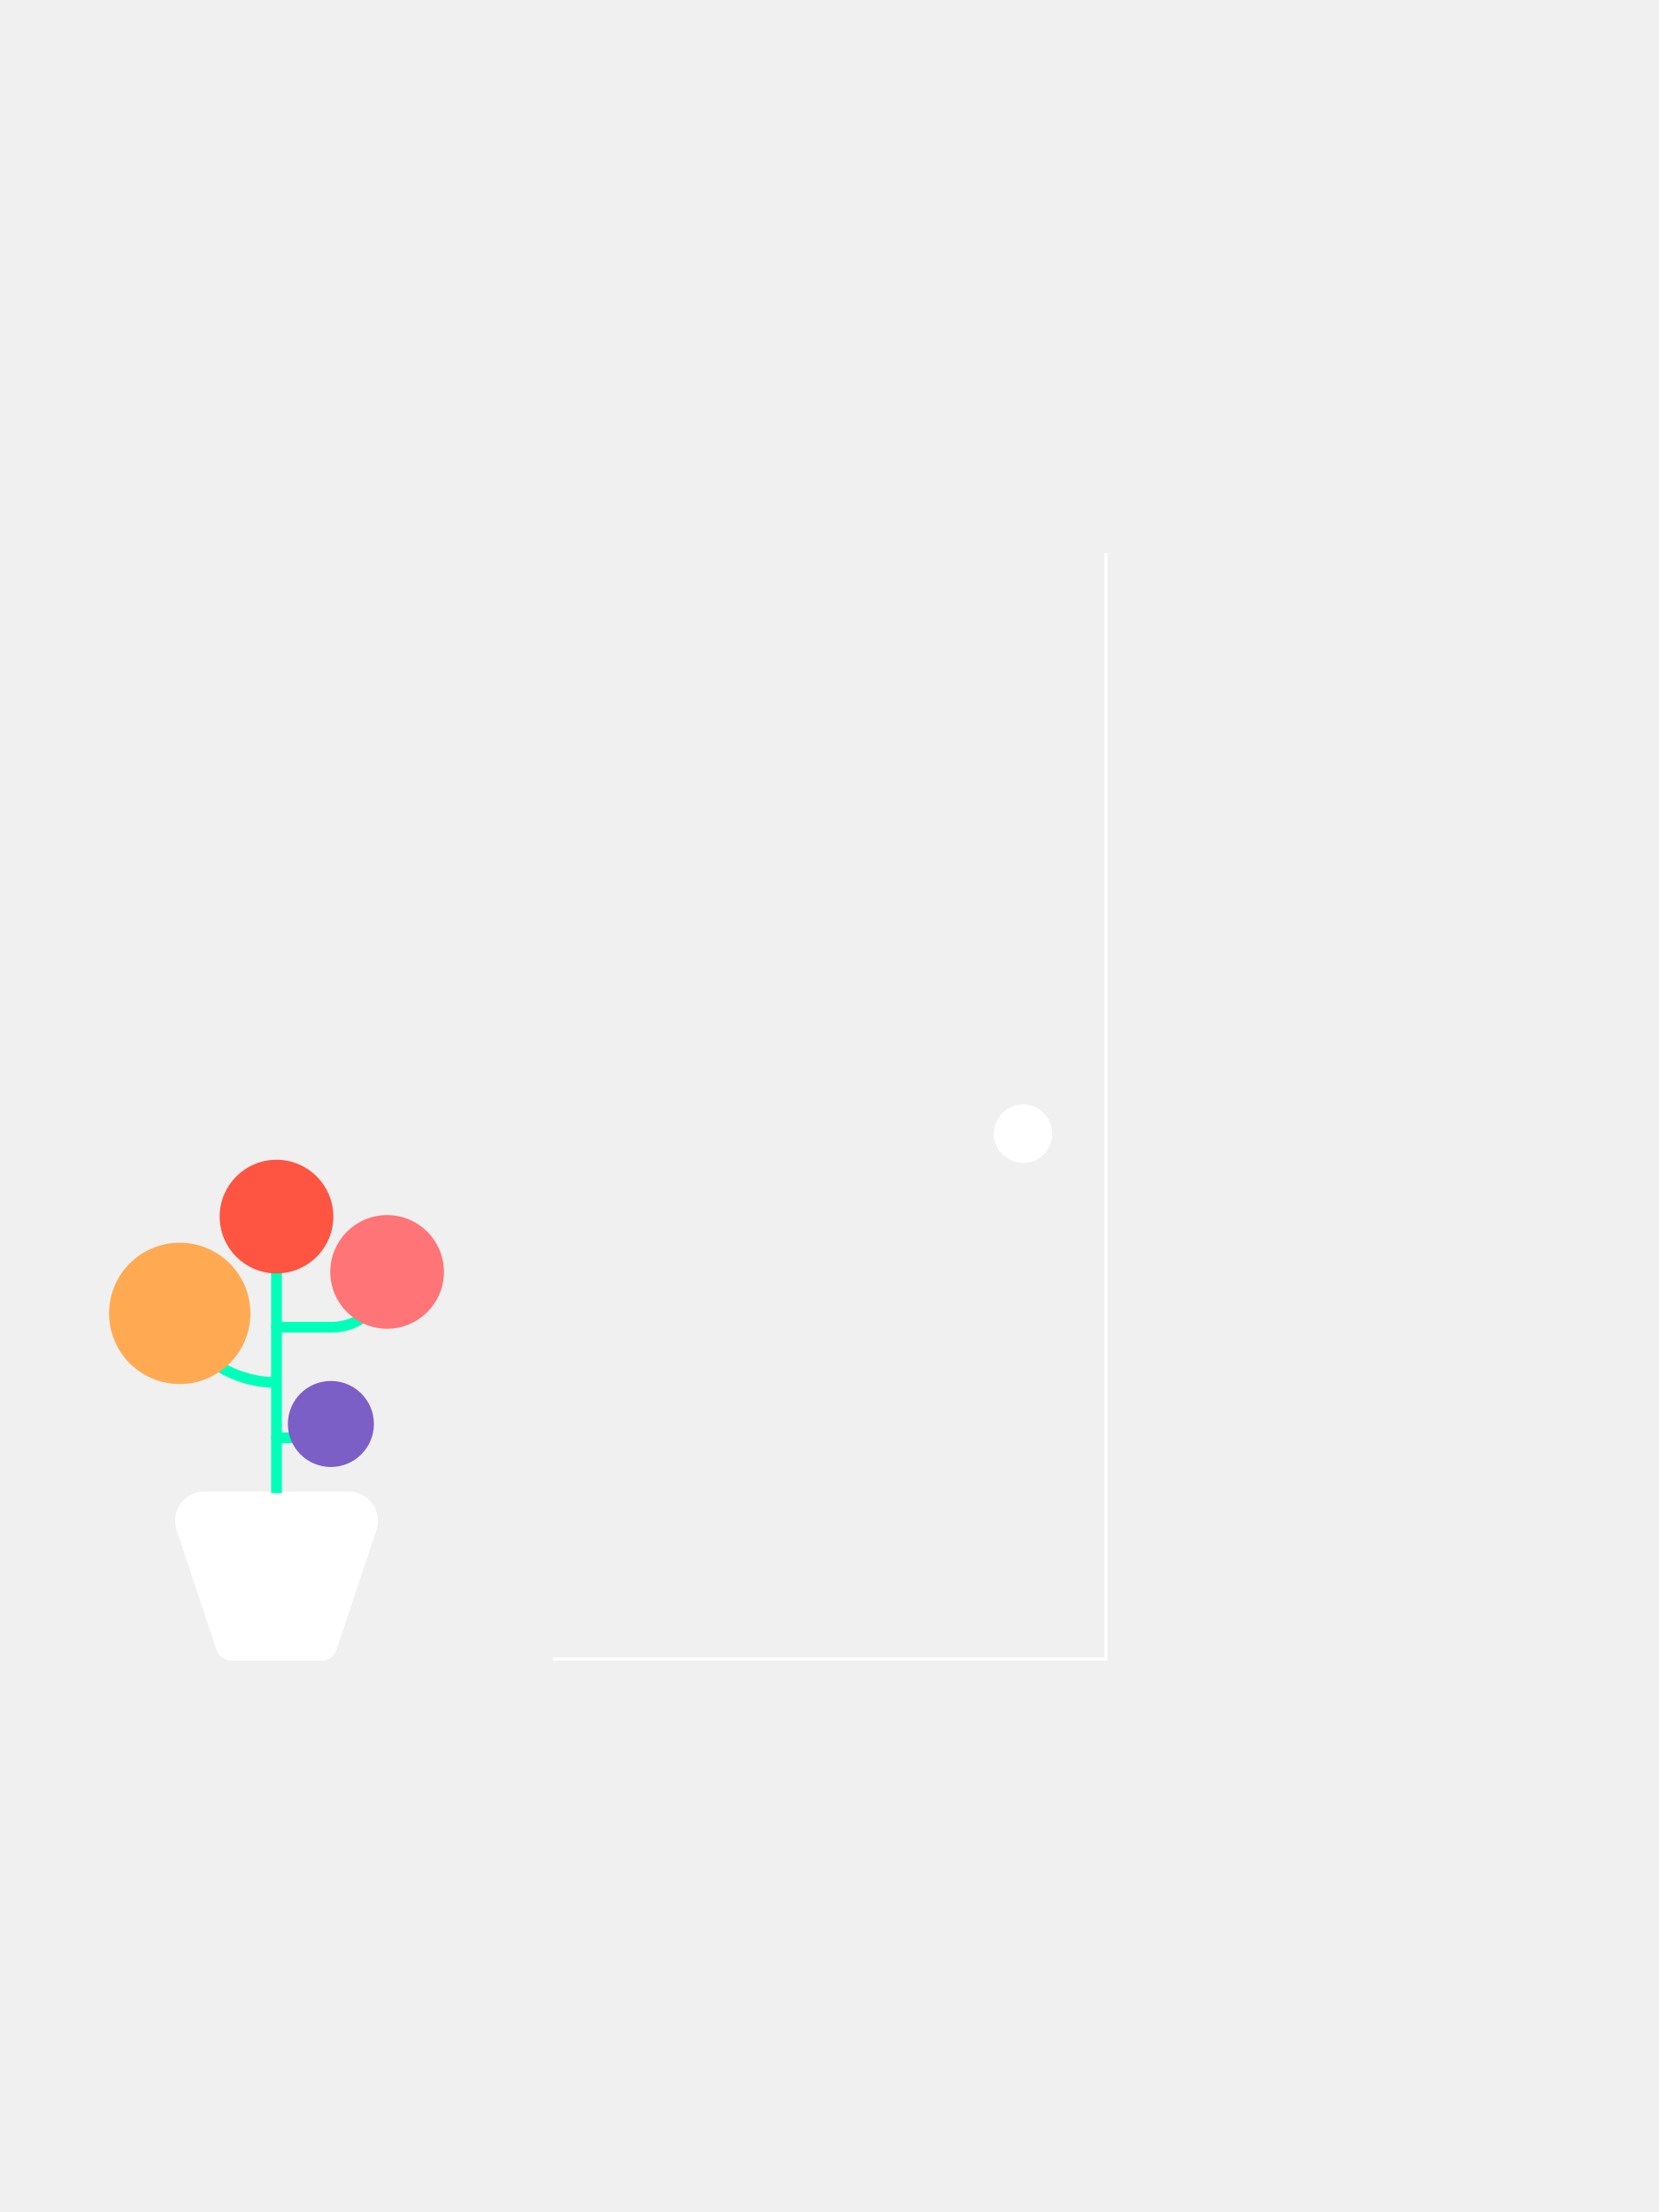
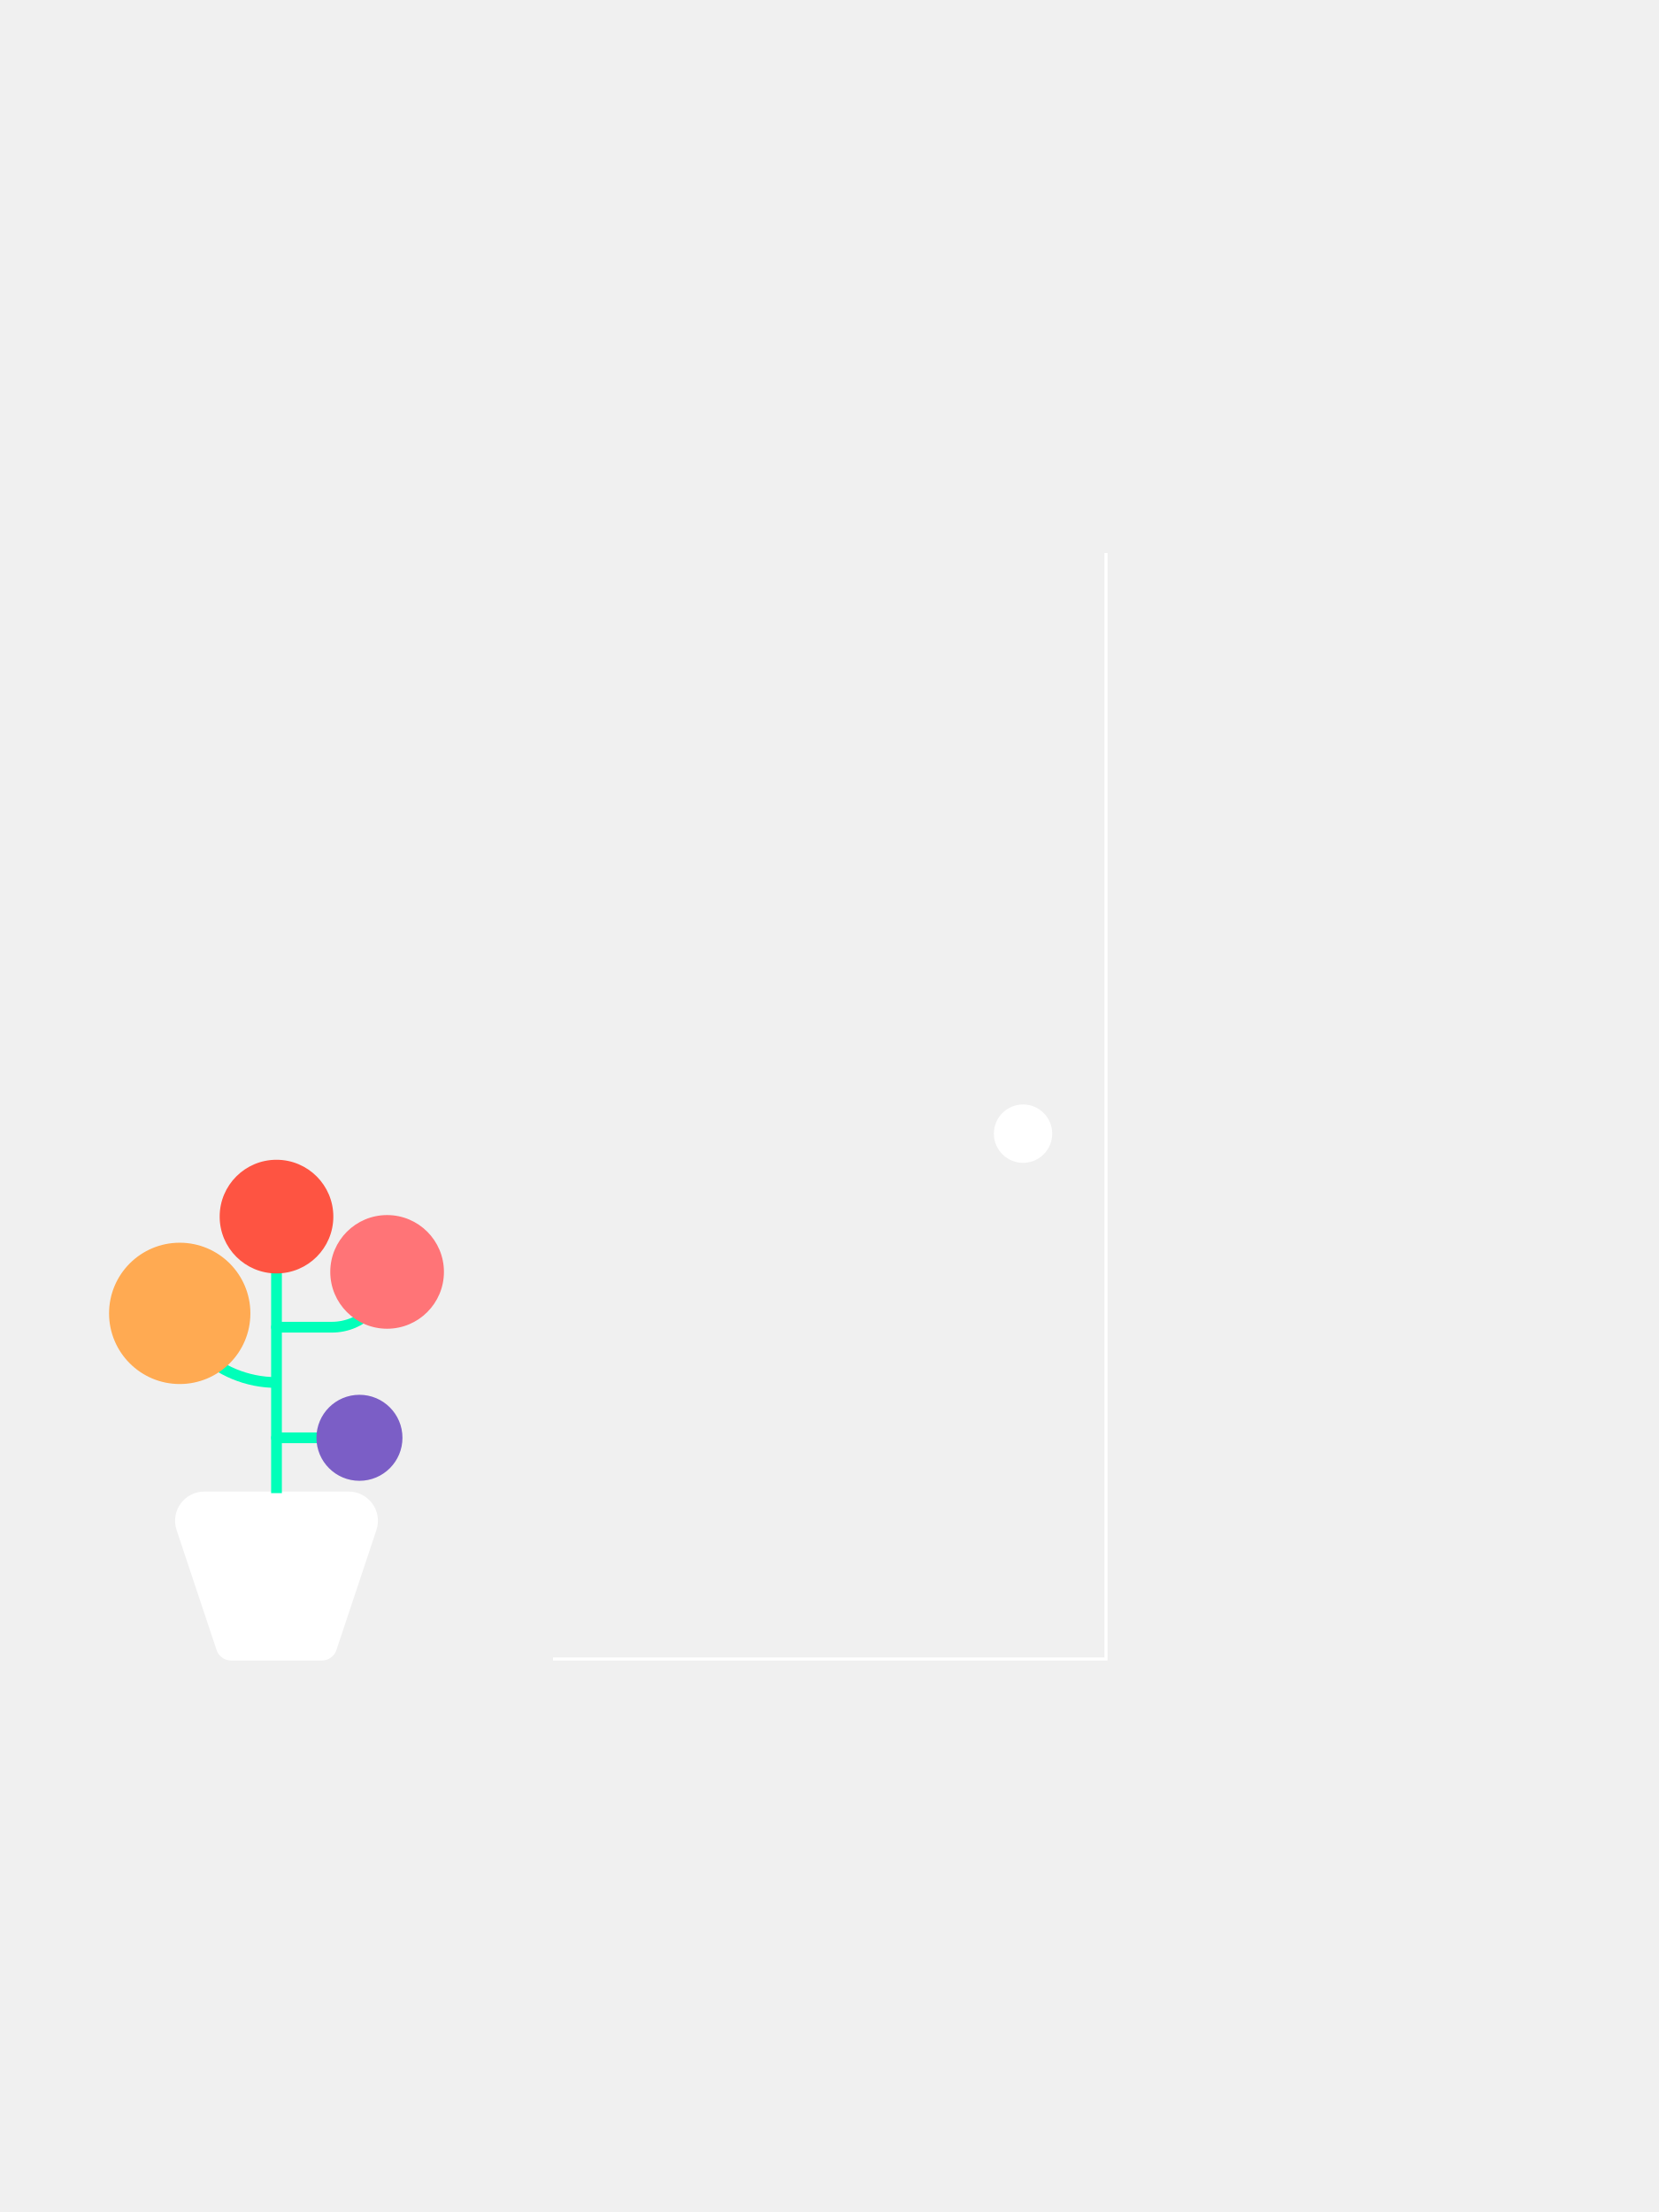
<svg xmlns="http://www.w3.org/2000/svg" width="100%" height="100%" viewBox="0 0 600 800" version="1.1" xml:space="preserve" style="fill-rule:evenodd;clip-rule:evenodd;stroke-linecap:round;stroke-miterlimit:1.5;">
  <g id="Layer1">
    <path d="M78.86,596.581C79.541,598.623 81.452,600 83.604,600C91.204,600 108.796,600 116.396,600C118.548,600 120.459,598.623 121.14,596.581C123.879,588.364 130.95,567.151 135.613,553.162C136.629,550.113 136.118,546.761 134.238,544.153C132.359,541.545 129.34,540 126.126,540C111.478,540 88.522,540 73.874,540C70.66,540 67.641,541.545 65.762,544.153C63.882,546.761 63.371,550.113 64.387,553.162C69.05,567.151 76.121,588.364 78.86,596.581Z" style="fill:white;stroke:white;stroke-width:1.11px;" />
    <path d="M100,540L100,440L100,500L99.998,500C89.39,500 79.216,495.786 71.715,488.285C64.214,480.784 60,470.61 60,460.002L60,460" style="fill:none;stroke:rgb(0,255,185);stroke-width:3.89px;stroke-linecap:butt;" />
    <path d="M100,480L120,480C131.046,480 140,471.046 140,460C140,460 140,460 140,460" style="fill:none;stroke:rgb(0,255,185);stroke-width:3.89px;" />
    <path d="M100,520L120,520" style="fill:none;stroke:rgb(0,255,185);stroke-width:3.89px;" />
    <circle cx="100" cy="440" r="20" style="fill:rgb(254,84,66);stroke:rgb(254,84,66);stroke-width:1.11px;" />
    <circle cx="140" cy="460" r="20" style="fill:rgb(255,116,119);stroke:rgb(255,116,119);stroke-width:1.11px;" />
    <circle cx="65" cy="475" r="25" style="fill:rgb(255,170,82);stroke:rgb(255,170,82);stroke-width:1.11px;" />
-     <circle cx="119.667" cy="515" r="15" style="fill:rgb(123,94,198);stroke:rgb(123,94,198);stroke-width:1.11px;" />
+     <circle cx="130" cy="520" r="15" style="fill:rgb(123,94,198);stroke:rgb(123,94,198);stroke-width:1.11px;" />
  </g>
  <circle cx="370" cy="410" r="10" style="fill:white;stroke:white;stroke-width:1.11px;" />
  <path d="M400,200L400,600L200,600" style="fill:none;stroke:white;stroke-width:1.11px;stroke-linecap:butt;" />
</svg>
